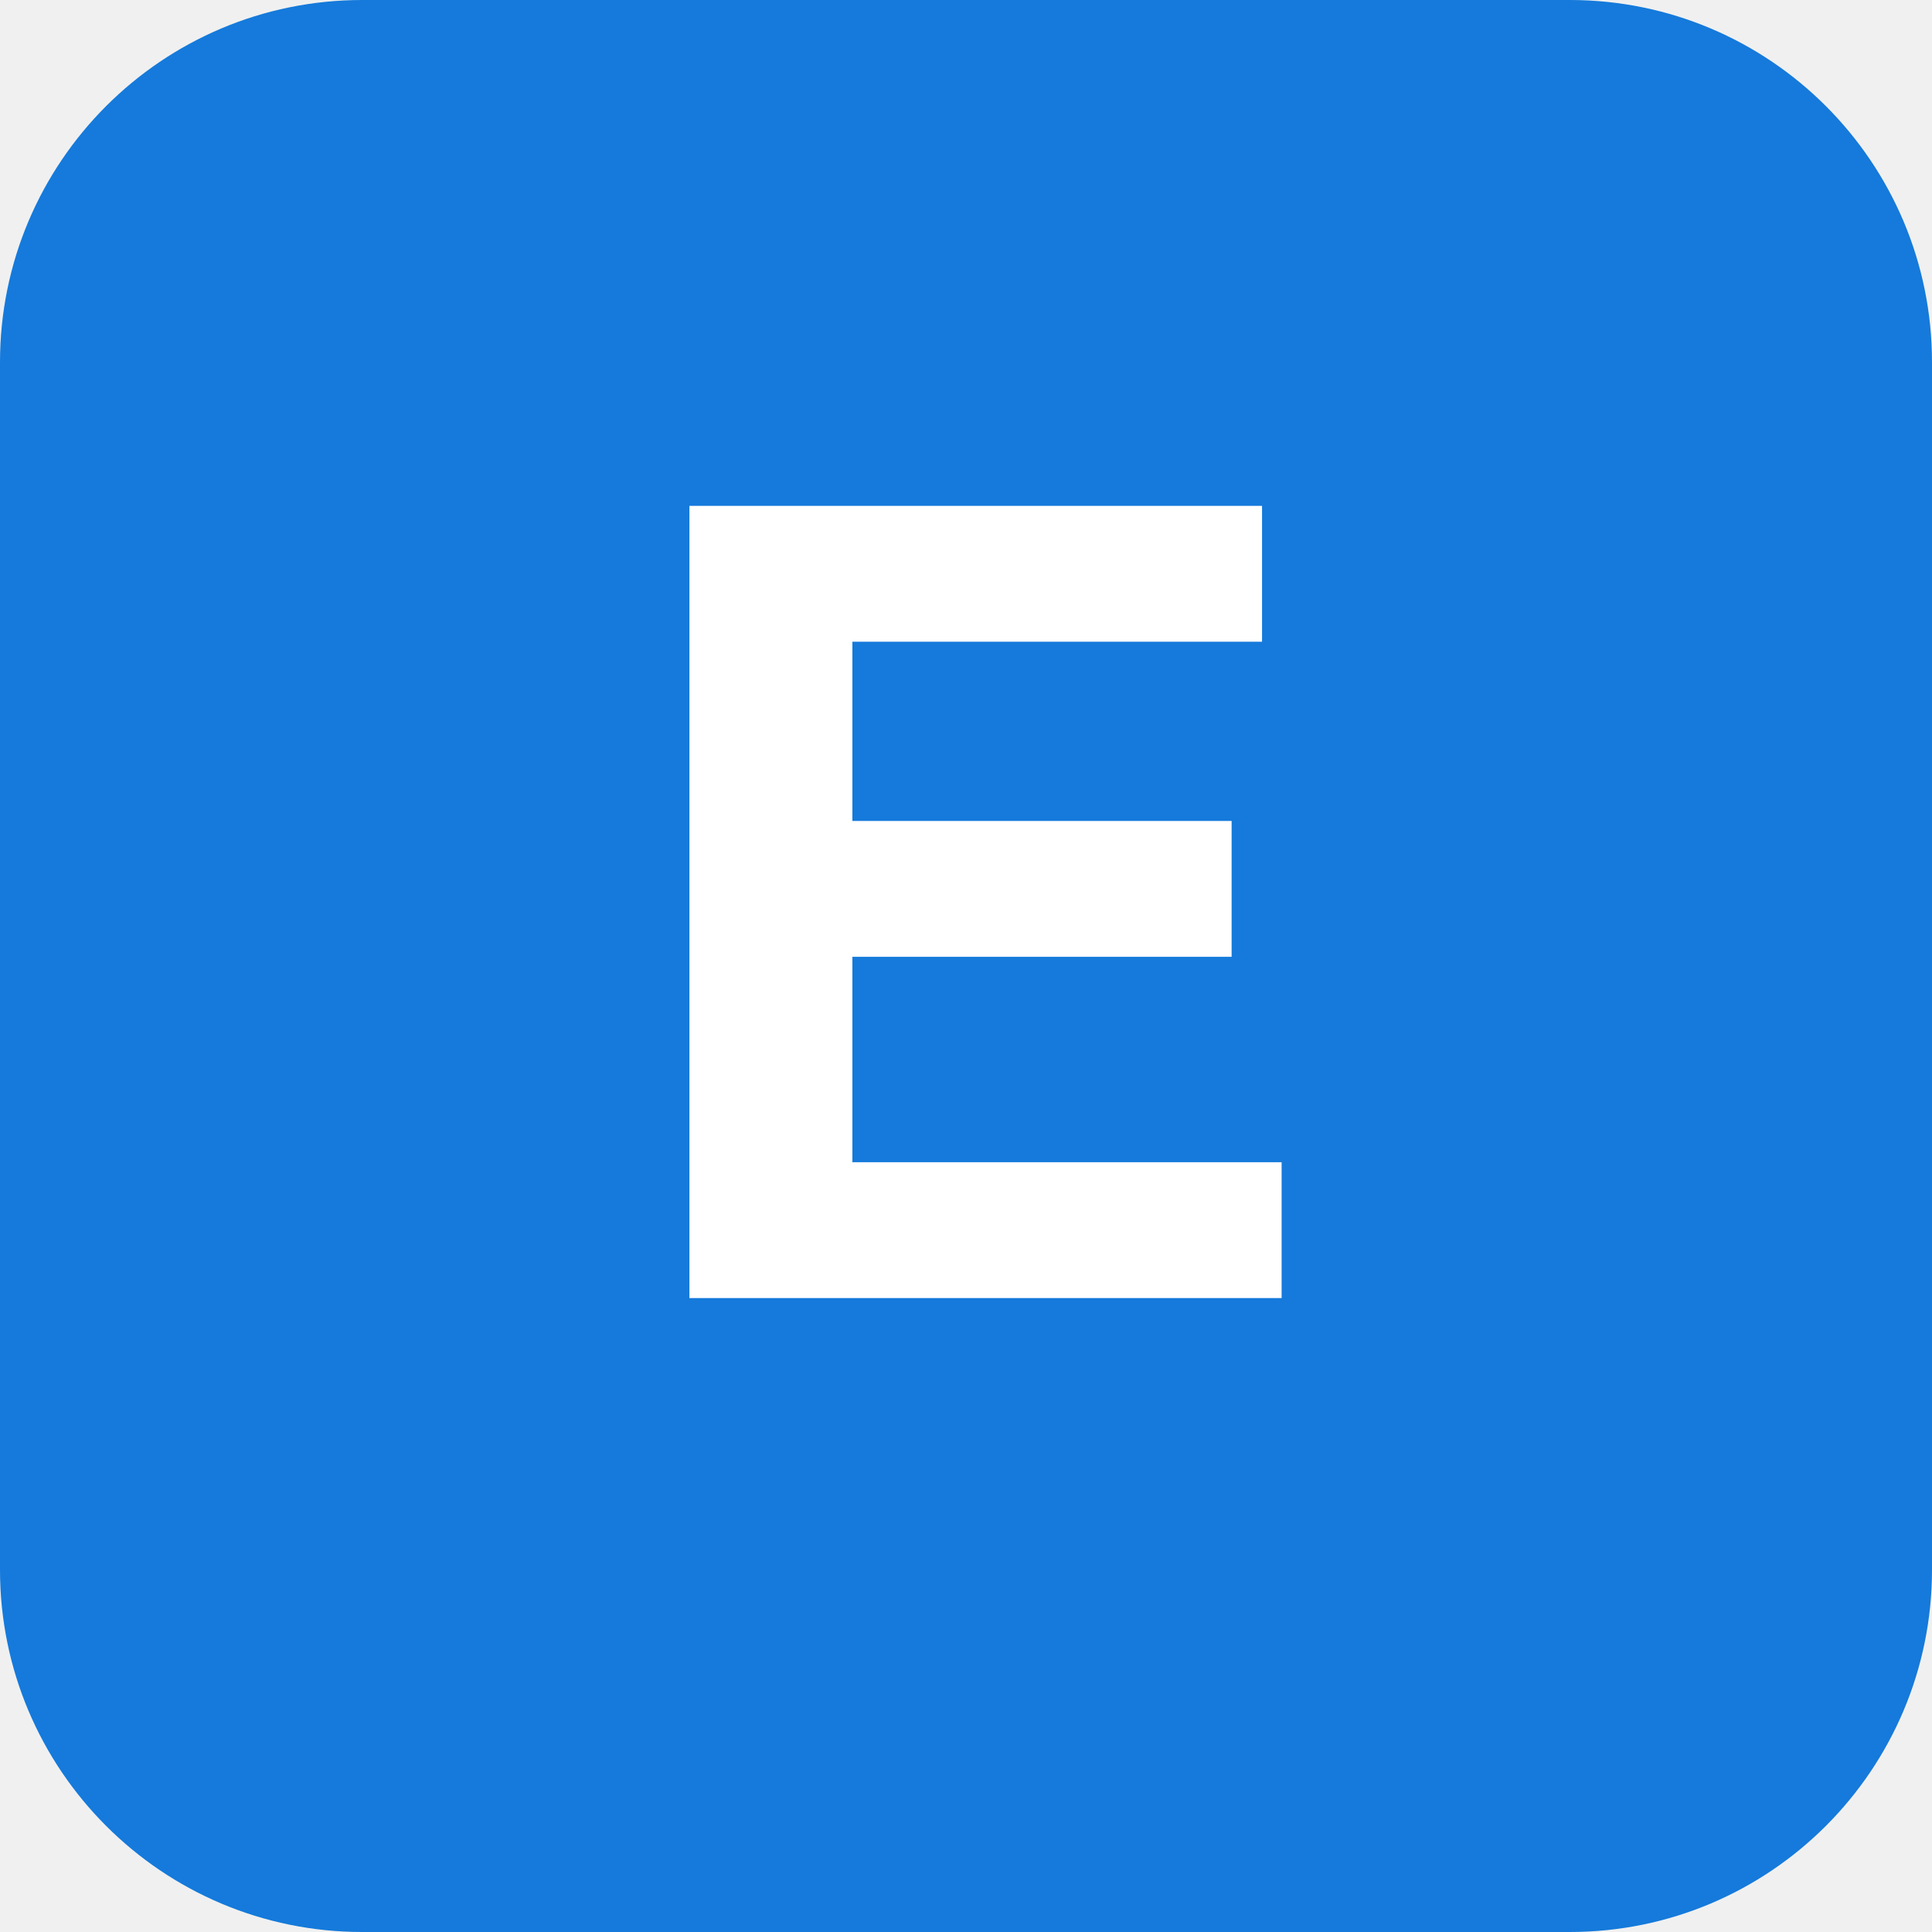
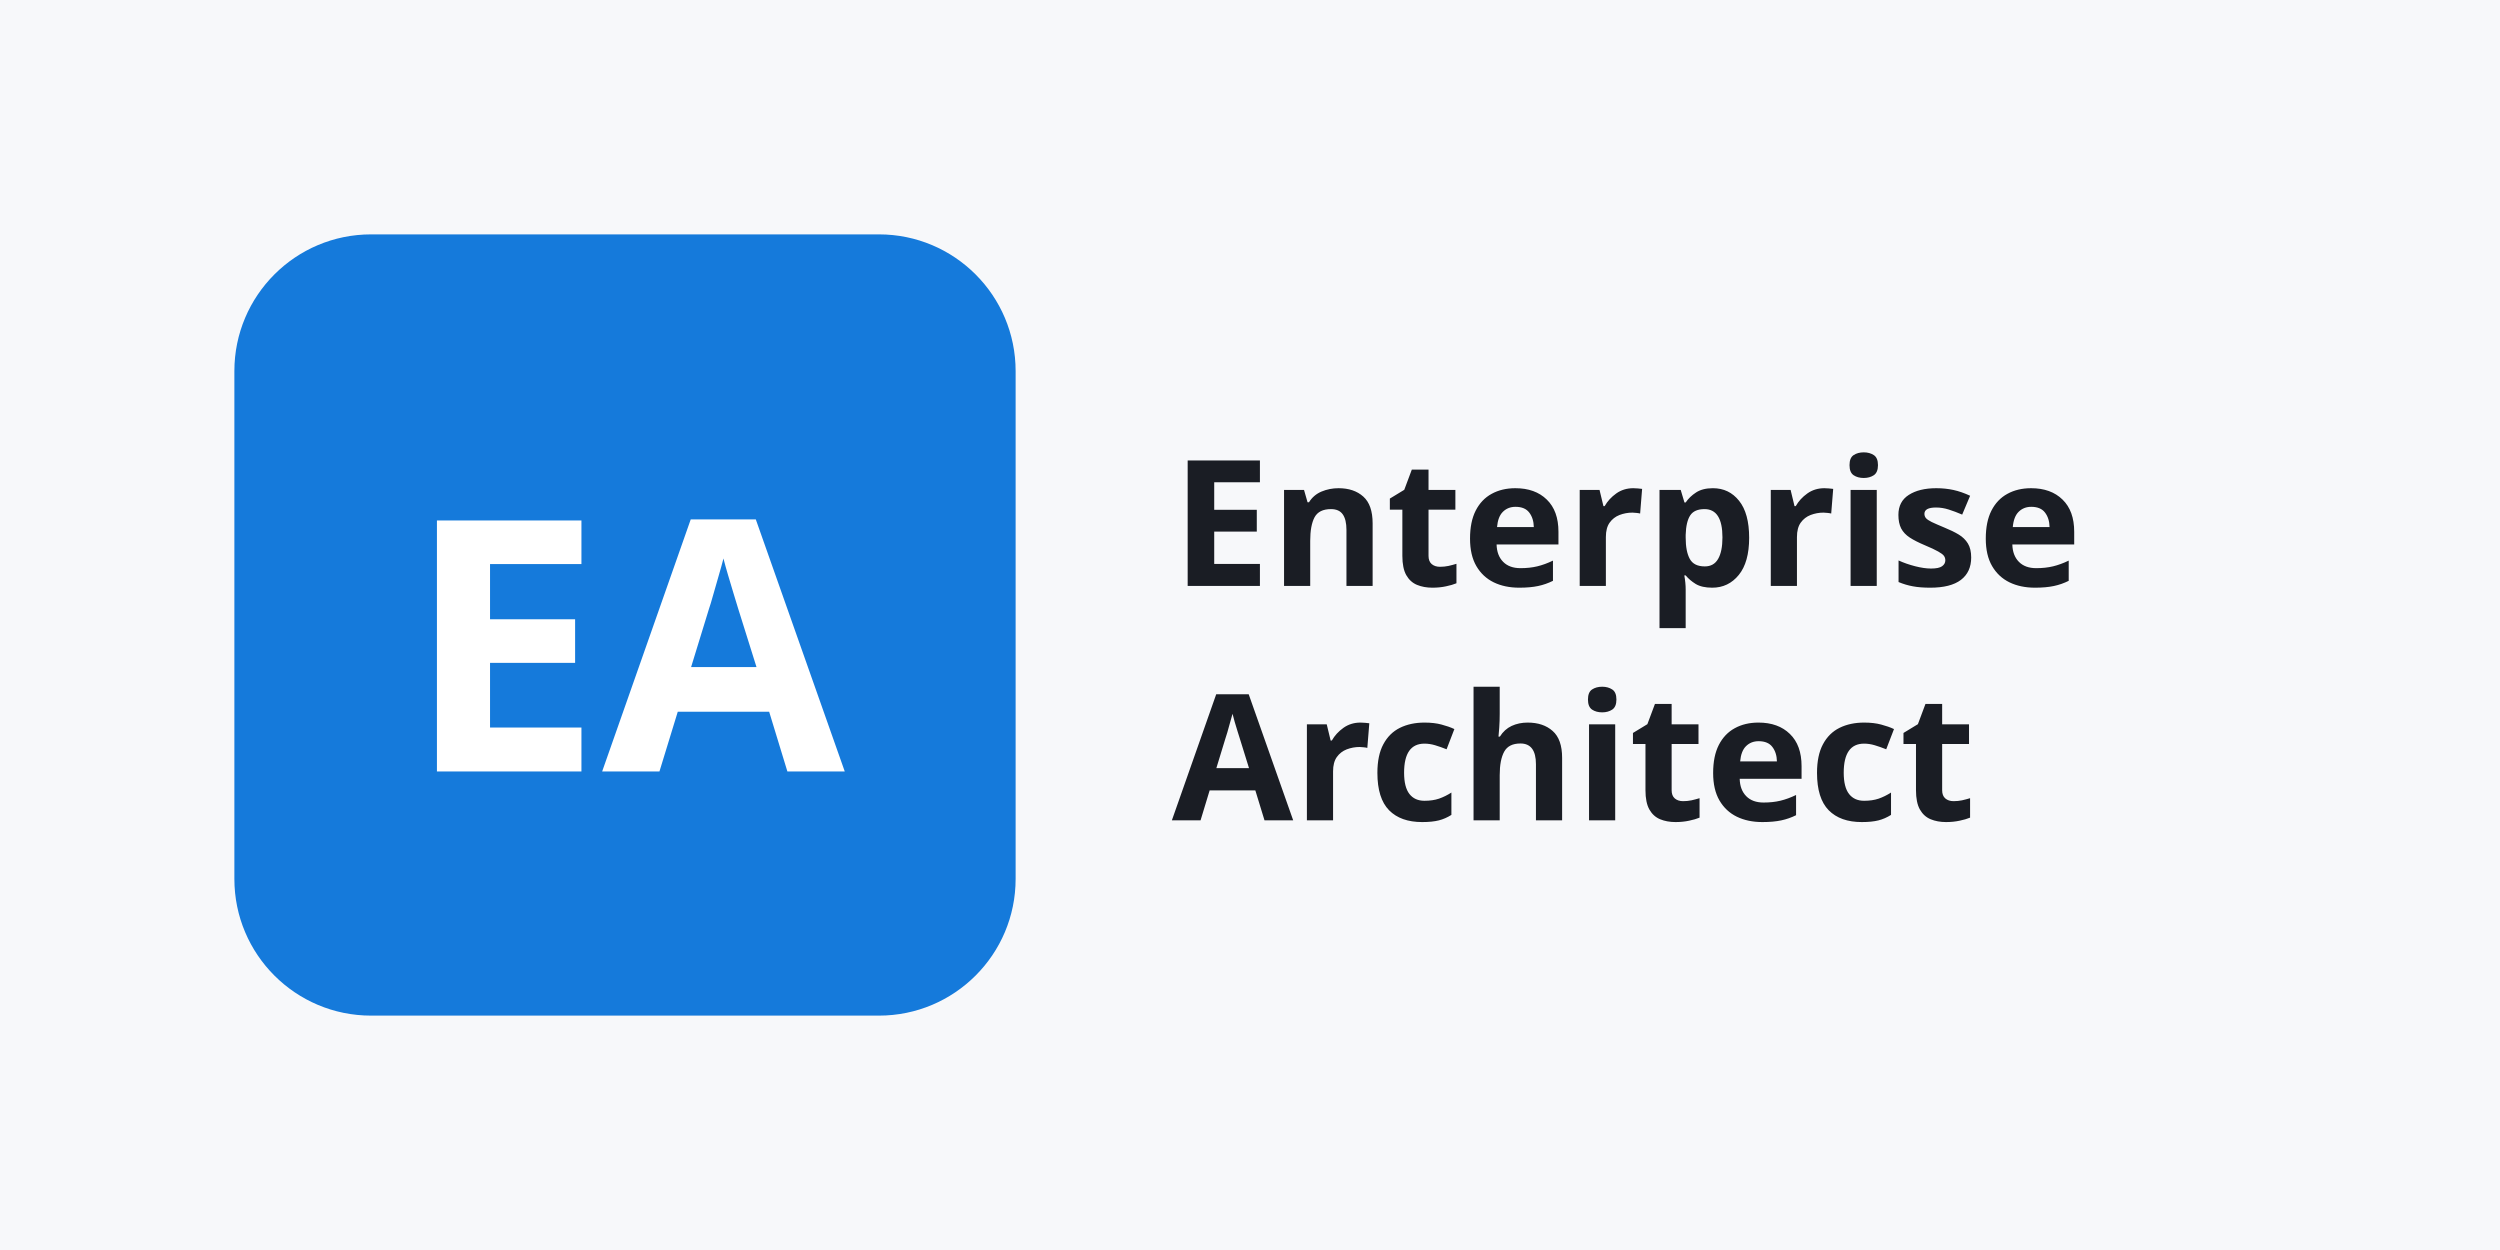
- <svg xmlns="http://www.w3.org/2000/svg" viewBox="0 0 128 128" role="img" aria-label="Awesome Enterprise Architect">
-   <rect width="128" height="128" rx="24" fill="#157adb" />
-   <text x="64" y="86" font-family="Segoe UI, Helvetica, Arial, sans-serif" font-size="72" font-weight="700" fill="#ffffff" text-anchor="middle">E</text>
+ <svg xmlns="http://www.w3.org/2000/svg" width="512" height="256" viewBox="0 0 512 256" role="img">
+   <rect width="512" height="256" fill="#f7f8fa" />
+   <rect x="48" y="48" width="160" height="160" rx="28" fill="#157adb" />
+   <text x="128" y="158" text-anchor="middle" font-family="sans-serif" font-size="72" font-weight="600" fill="#ffffff">EA</text>
+   <text x="240" y="120" font-family="sans-serif" font-size="36" font-weight="600" fill="#1a1d24">Enterprise</text>
+   <text x="240" y="168" font-family="sans-serif" font-size="36" font-weight="600" fill="#1a1d24">Architect</text>
</svg>
